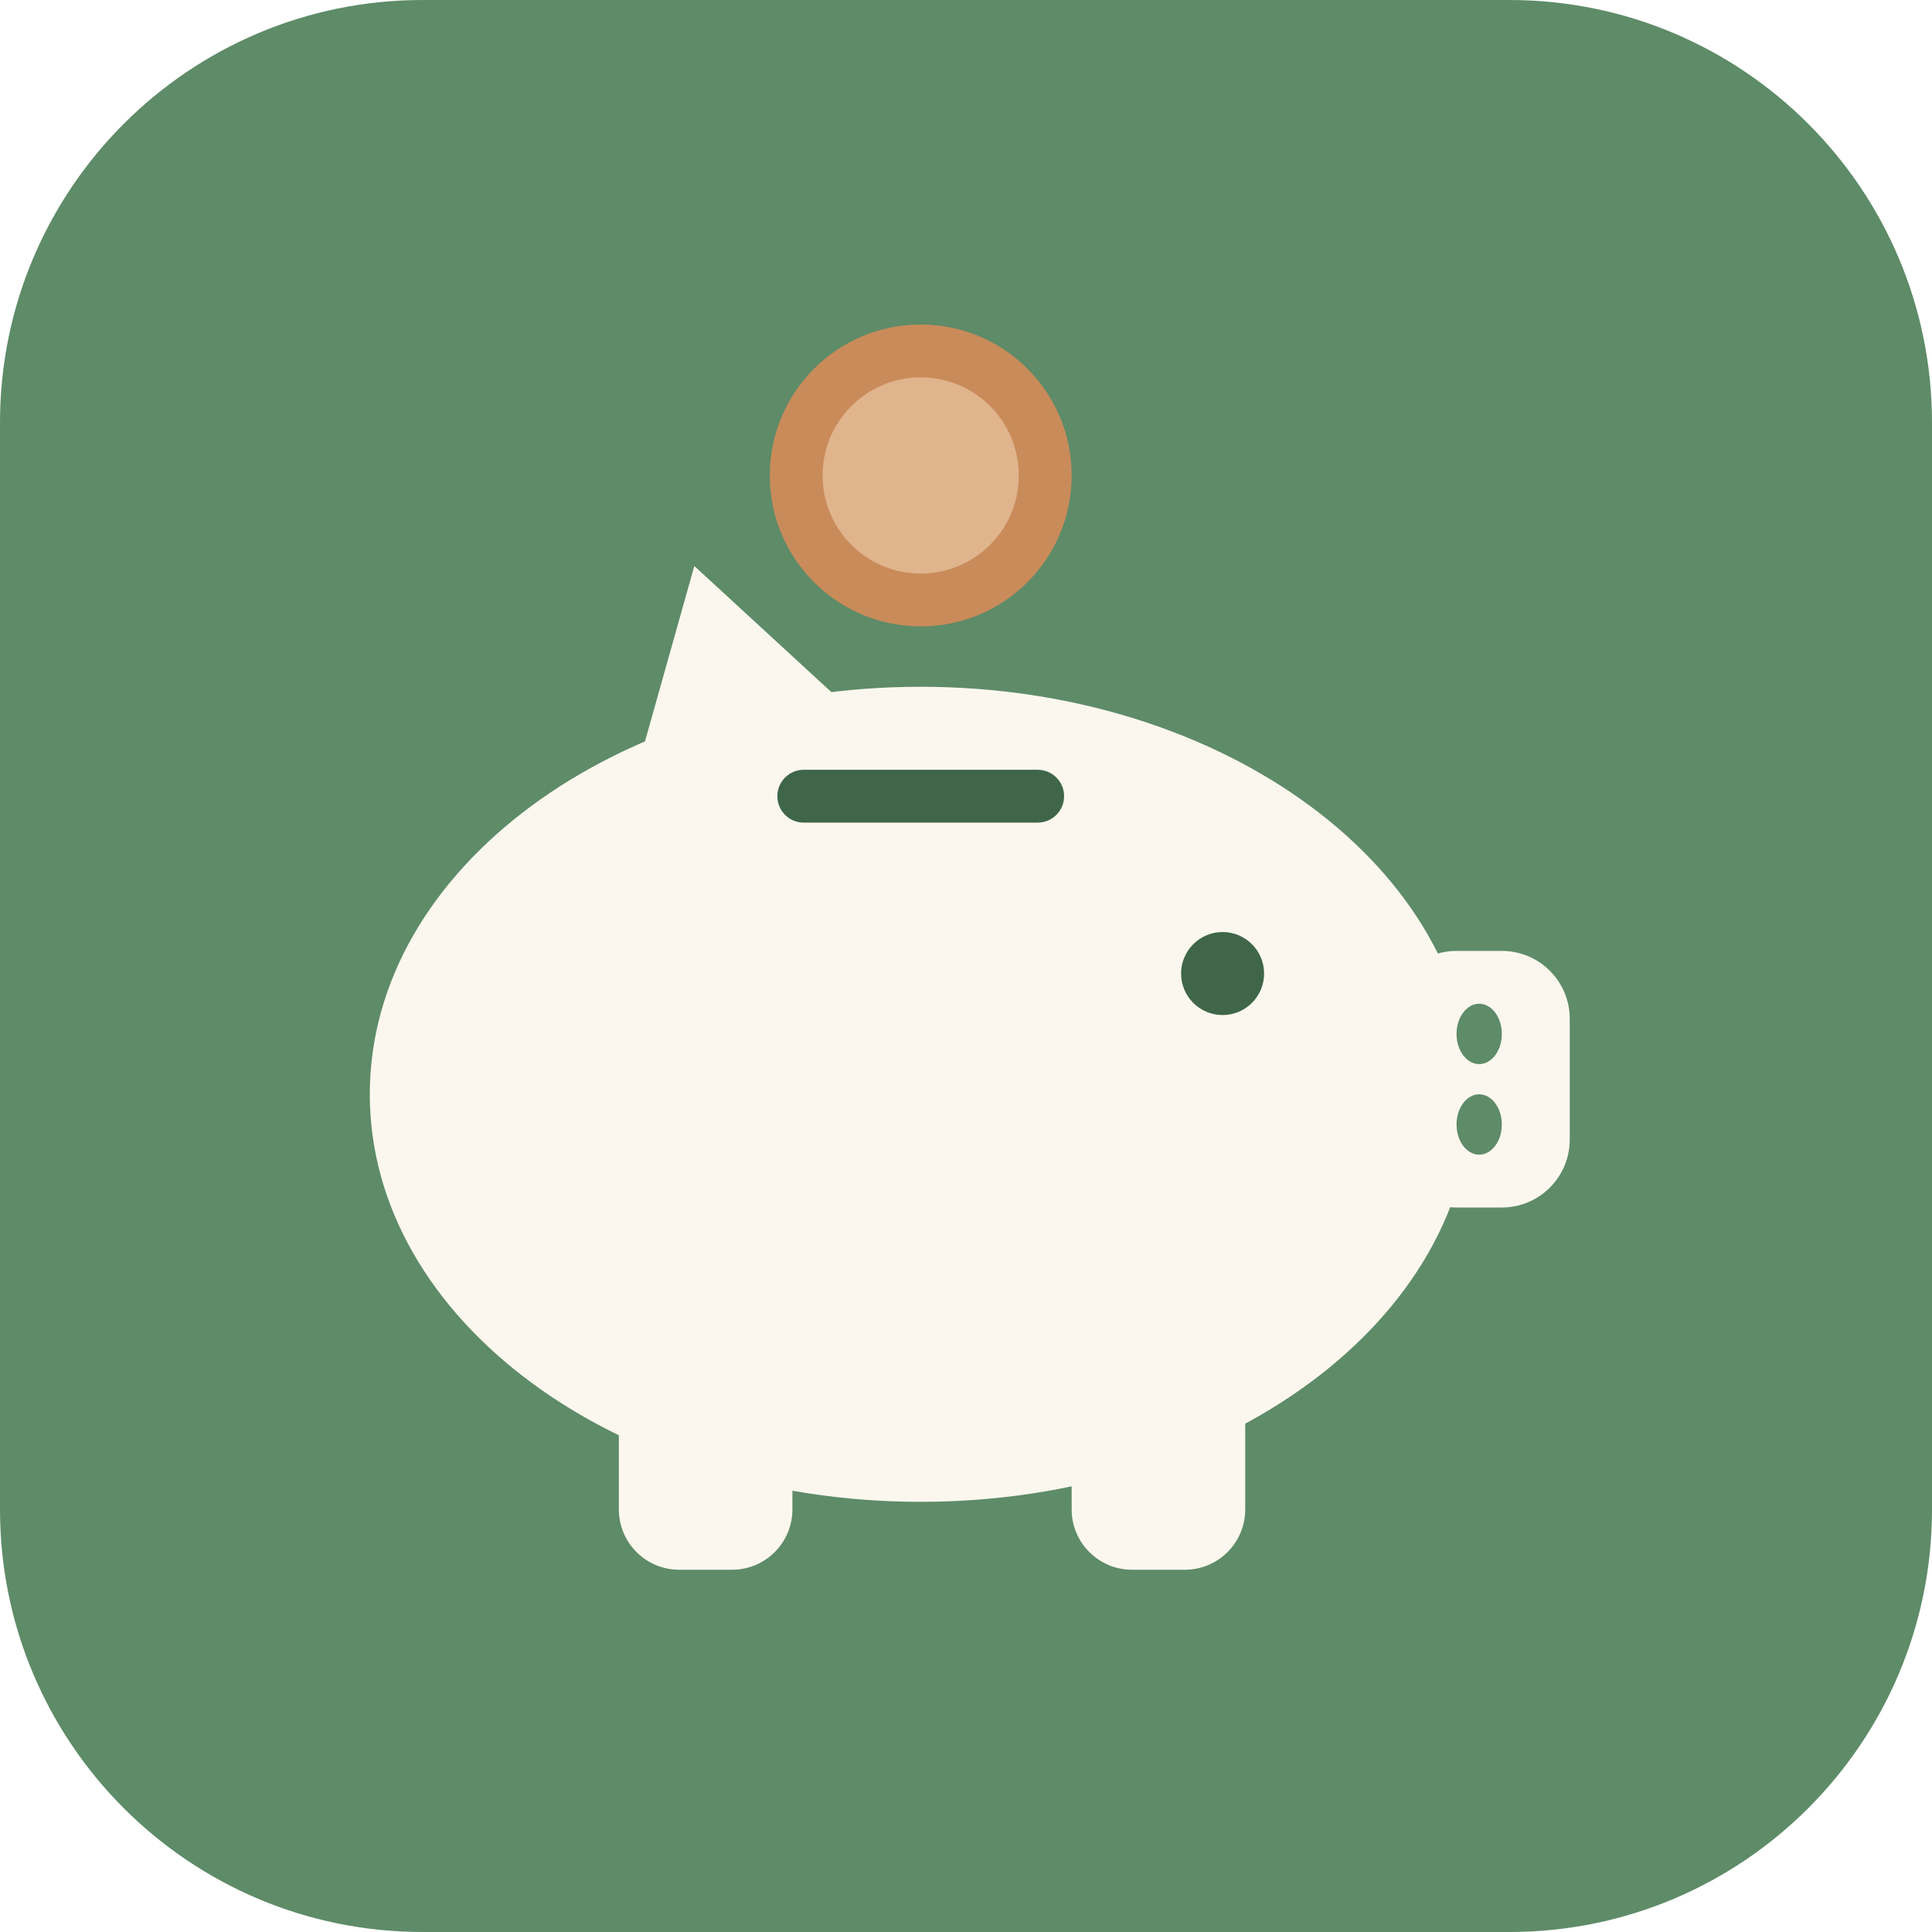
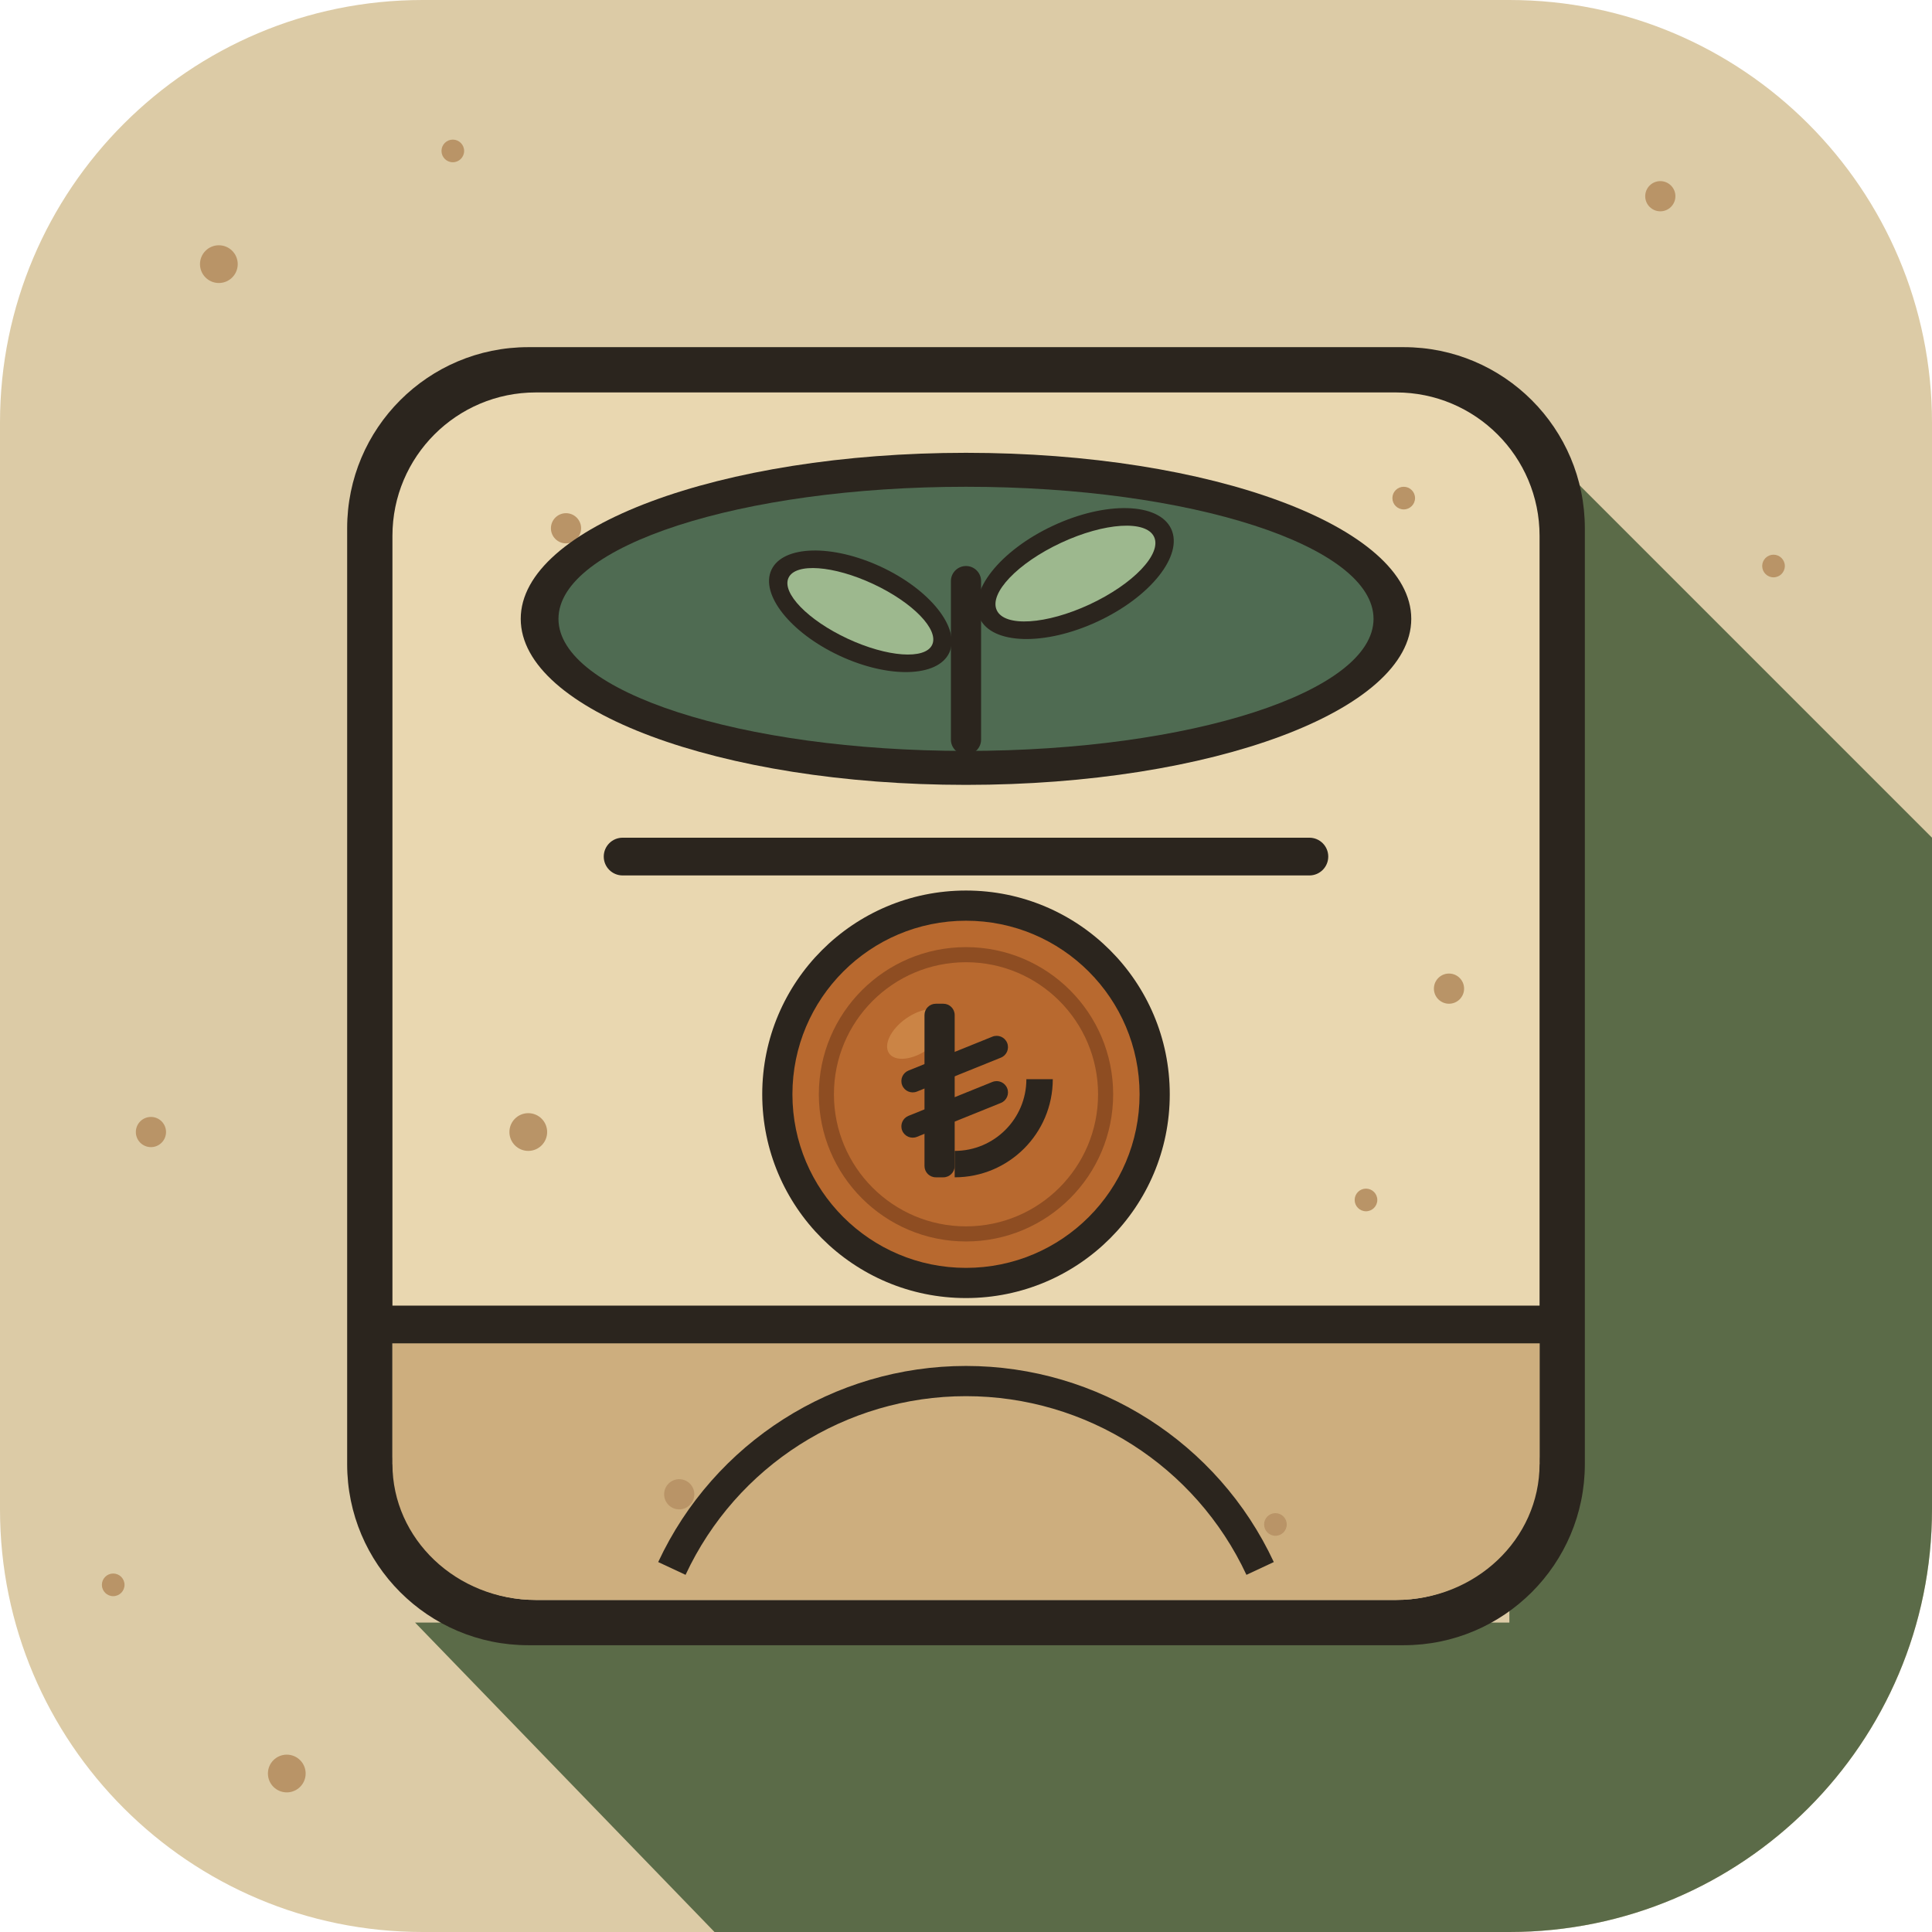
<svg xmlns="http://www.w3.org/2000/svg" viewBox="0 0 512 512">
-   <rect width="512" height="512" rx="112" fill="#5E8B68" />
-   <g transform="translate(-12 0)">
-     <polygon points="178,214 196,150 246,196" fill="#FBF7EF" />
-     <rect x="176" y="340" width="46" height="76" rx="16" fill="#FBF7EF" />
-     <rect x="296" y="340" width="46" height="76" rx="16" fill="#FBF7EF" />
-     <ellipse cx="256" cy="290" rx="146" ry="108" fill="#FBF7EF" />
-     <rect x="380" y="252" width="48" height="68" rx="18" fill="#FBF7EF" />
-     <ellipse cx="404" cy="274" rx="6" ry="8" fill="#5E8B68" />
-     <ellipse cx="404" cy="298" rx="6" ry="8" fill="#5E8B68" />
-     <circle cx="336" cy="258" r="11" fill="#3F6648" />
-     <circle cx="256" cy="126" r="40" fill="#C98B5A" />
-     <circle cx="256" cy="126" r="26" fill="#E0B48C" />
-     <rect x="218" y="204" width="76" height="14" rx="7" fill="#3F6648" />
+   <clipPath id="c">
+     <rect width="512" height="512" rx="112" />
+   </clipPath>
+   <g clip-path="url(#c)">
+     <rect width="512" height="512" fill="#DCCBA6" />
+     <circle cx="58" cy="70" r="5" fill="#B99467" />
+     <circle cx="440" cy="52" r="4" fill="#B99467" />
+     <circle cx="470" cy="150" r="3" fill="#B99467" />
+     <circle cx="40" cy="300" r="4" fill="#B99467" />
+     <circle cx="76" cy="470" r="5" fill="#B99467" />
+     <circle cx="30" cy="420" r="3" fill="#B99467" />
+     <circle cx="120" cy="40" r="3" fill="#B99467" />
+     <polygon points="400,110 720,430 720,740 410,740 110,430 400,430" fill="#5B6B48" />
+     <rect x="92" y="92" width="328" height="344" rx="48" fill="#2B251E" />
+     <rect x="104" y="104" width="304" height="320" rx="38" fill="#E9D7B0" />
+     <rect x="104" y="352" width="304" height="72" rx="38" fill="#CDAE7E" />
+     <rect x="104" y="352" width="304" height="36" rx="0" fill="#CDAE7E" />
+     <rect x="98" y="346" width="316" height="10" rx="5" fill="#2B251E" />
+     <path d="M174.43 413.96A90 90 0 0 1 337.57 413.96L330.32 417.35A82 82 0 0 0 181.68 417.35Z" fill="#2B251E" />
+     <circle cx="150" cy="140" r="4" fill="#B99467" />
+     <circle cx="372" cy="132" r="3" fill="#B99467" />
+     <circle cx="140" cy="300" r="5" fill="#B99467" />
+     <circle cx="384" cy="262" r="4" fill="#B99467" />
+     <circle cx="362" cy="318" r="3" fill="#B99467" />
+     <circle cx="180" cy="396" r="4" fill="#B99467" />
+     <circle cx="338" cy="404" r="3" fill="#B99467" />
+     <ellipse cx="256" cy="164" rx="118" ry="44" fill="#2B251E" />
+     <ellipse cx="256" cy="164" rx="108" ry="35" fill="#4F6B52" />
+     <rect x="252" y="150" width="8" height="50" rx="4" fill="#2B251E" />
+     <ellipse cx="228" cy="162" rx="26" ry="13" fill="#2B251E" transform="rotate(25 228 162)" />
+     <ellipse cx="228" cy="162" rx="21" ry="8" fill="#9DB88E" transform="rotate(25 228 162)" />
+     <ellipse cx="285" cy="152" rx="28" ry="14" fill="#2B251E" transform="rotate(-25 285 152)" />
+     <ellipse cx="285" cy="152" rx="23" ry="9" fill="#9DB88E" transform="rotate(-25 285 152)" />
+     <rect x="160" y="222" width="192" height="10" rx="5" fill="#2B251E" />
+     <circle cx="256" cy="290" r="54" fill="#2B251E" />
+     <circle cx="256" cy="290" r="46" fill="#B8692F" />
+     <path d="M295 290A39 39 0 1 1 217 290A39 39 0 1 1 295 290ZM291 290A35 35 0 1 0 221 290A35 35 0 1 0 291 290Z" fill="#8E4D22" />
+     <ellipse cx="243" cy="274" rx="9" ry="5" fill="#CB8445" transform="rotate(-35 243 274)" />
+     <rect x="245" y="266" width="8" height="46" rx="3" fill="#2B251E" />
+     <rect x="238" y="279" width="30" height="6" rx="3" fill="#2B251E" transform="rotate(-22 253 282)" />
+     <rect x="238" y="291" width="30" height="6" rx="3" fill="#2B251E" transform="rotate(-22 253 294)" />
+     <path d="M279 286A26 26 0 0 1 253 312L253 305A19 19 0 0 0 272 286Z" fill="#2B251E" />
  </g>
</svg>
